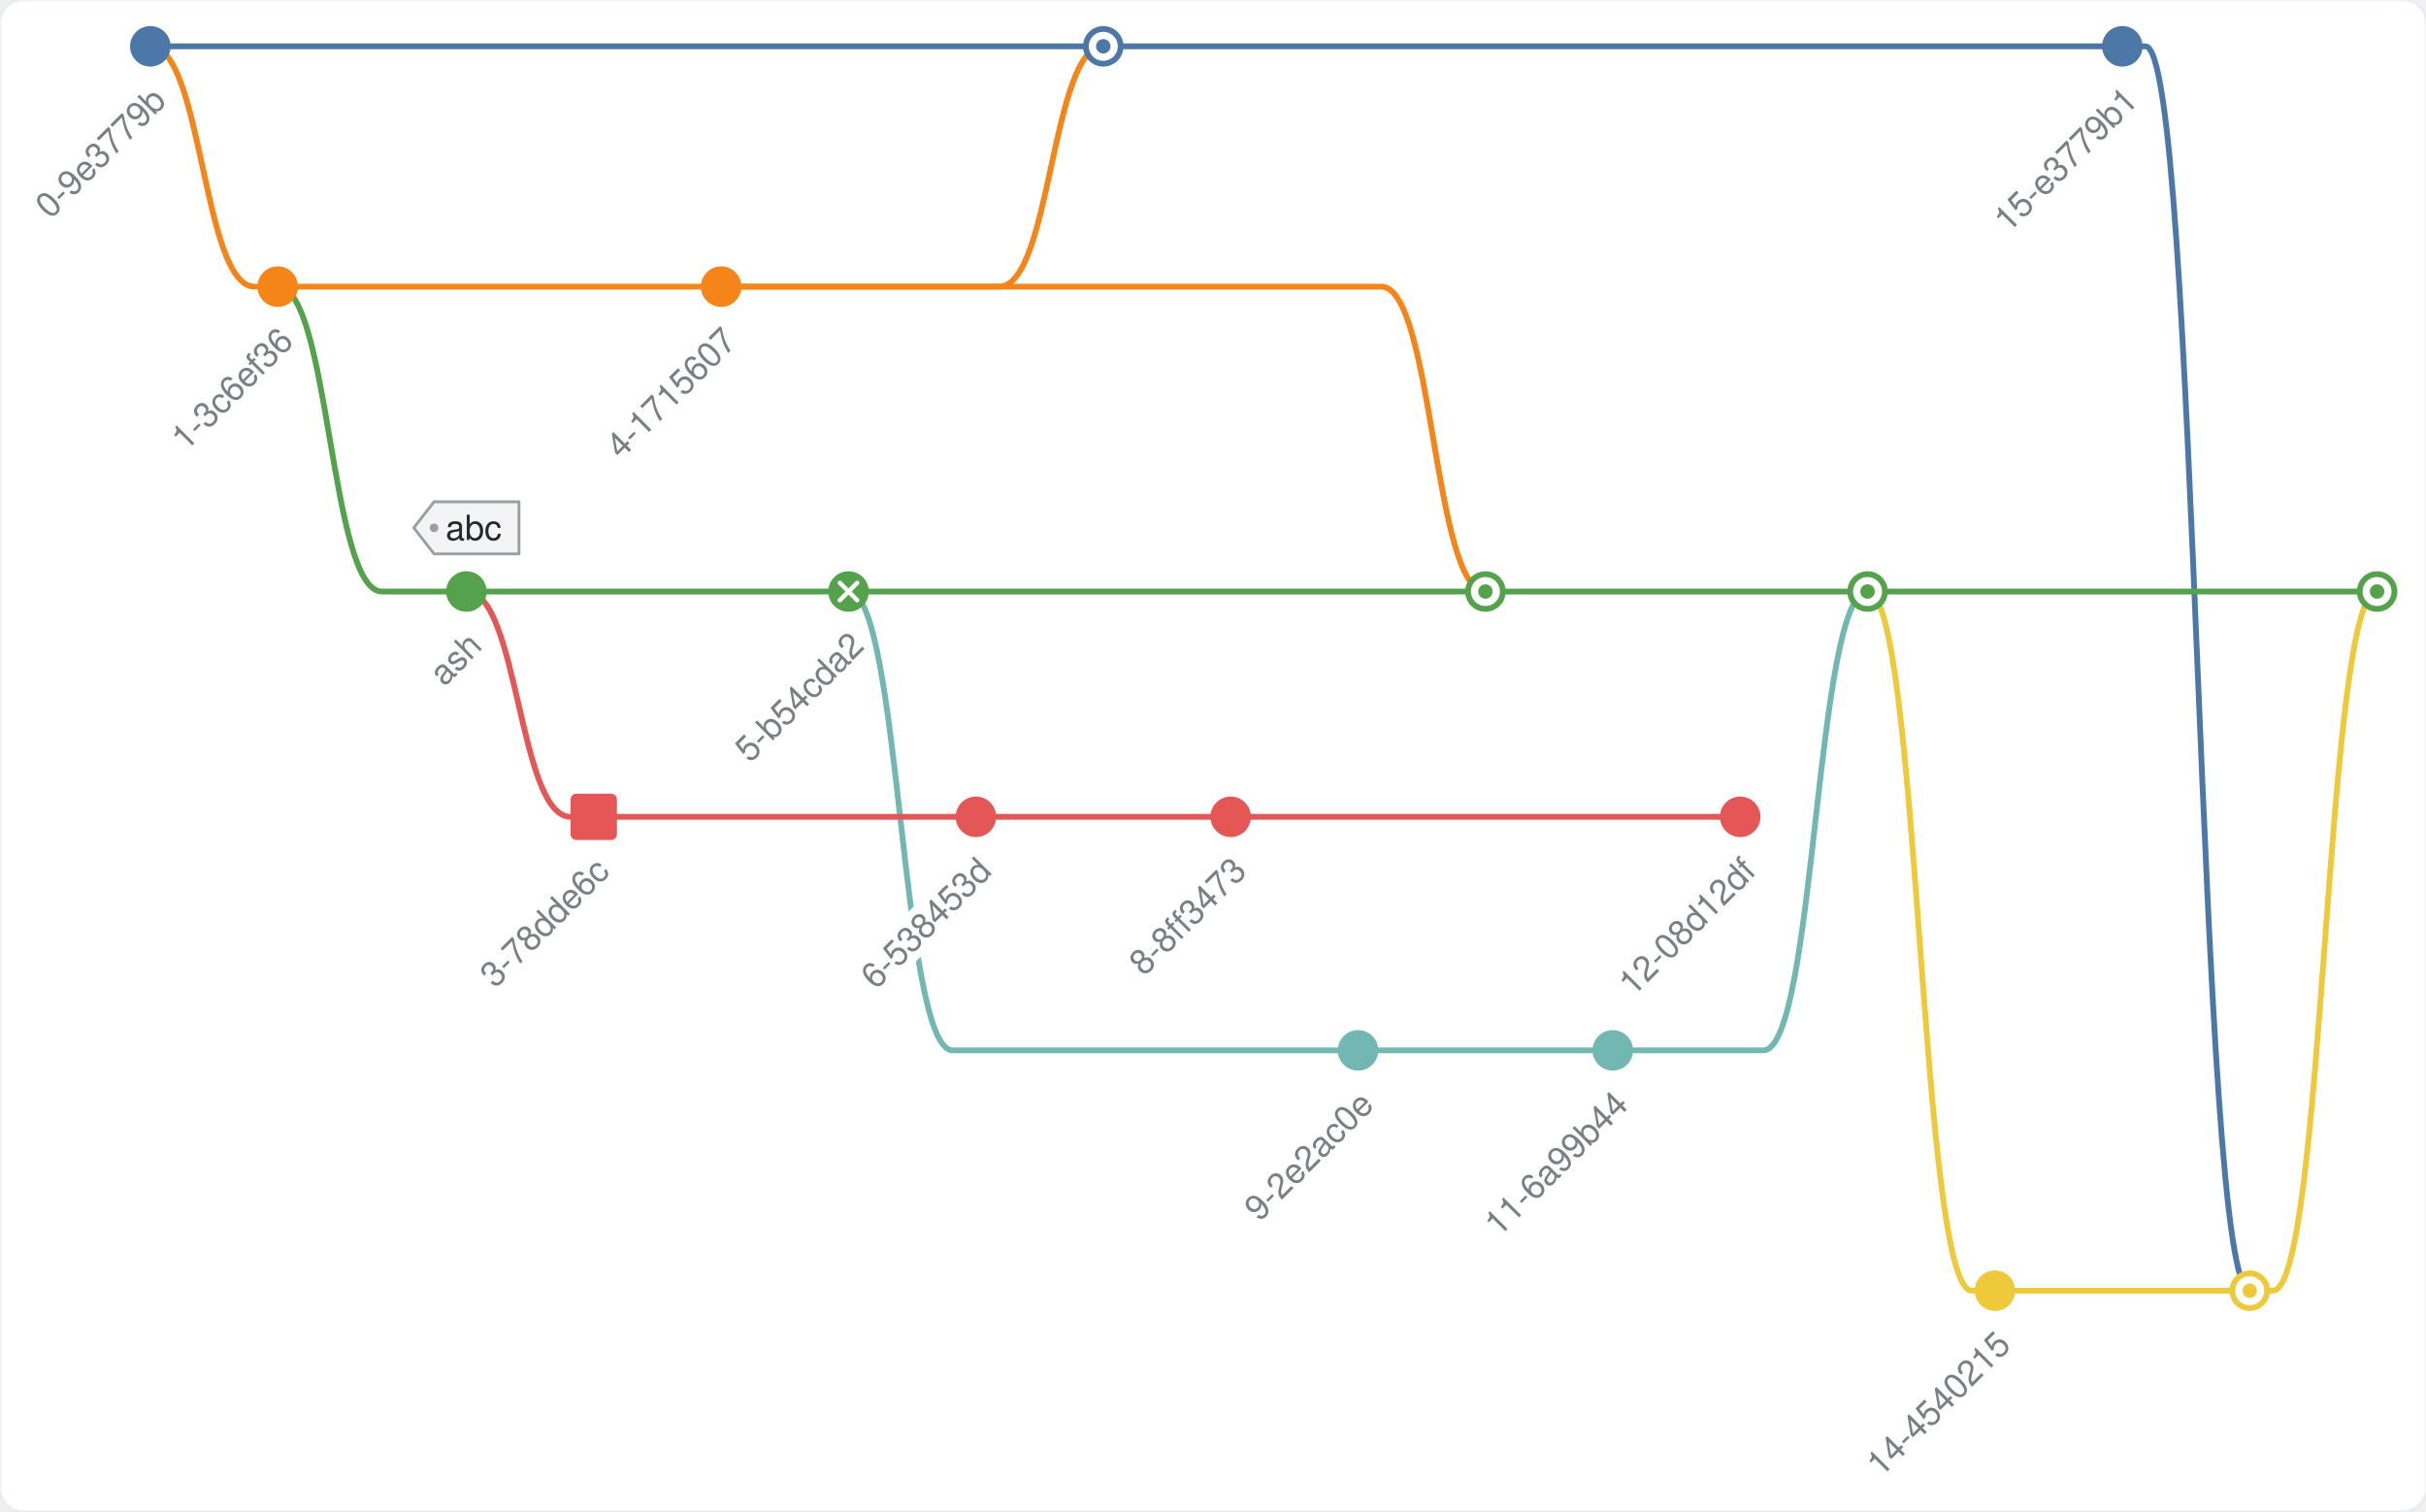
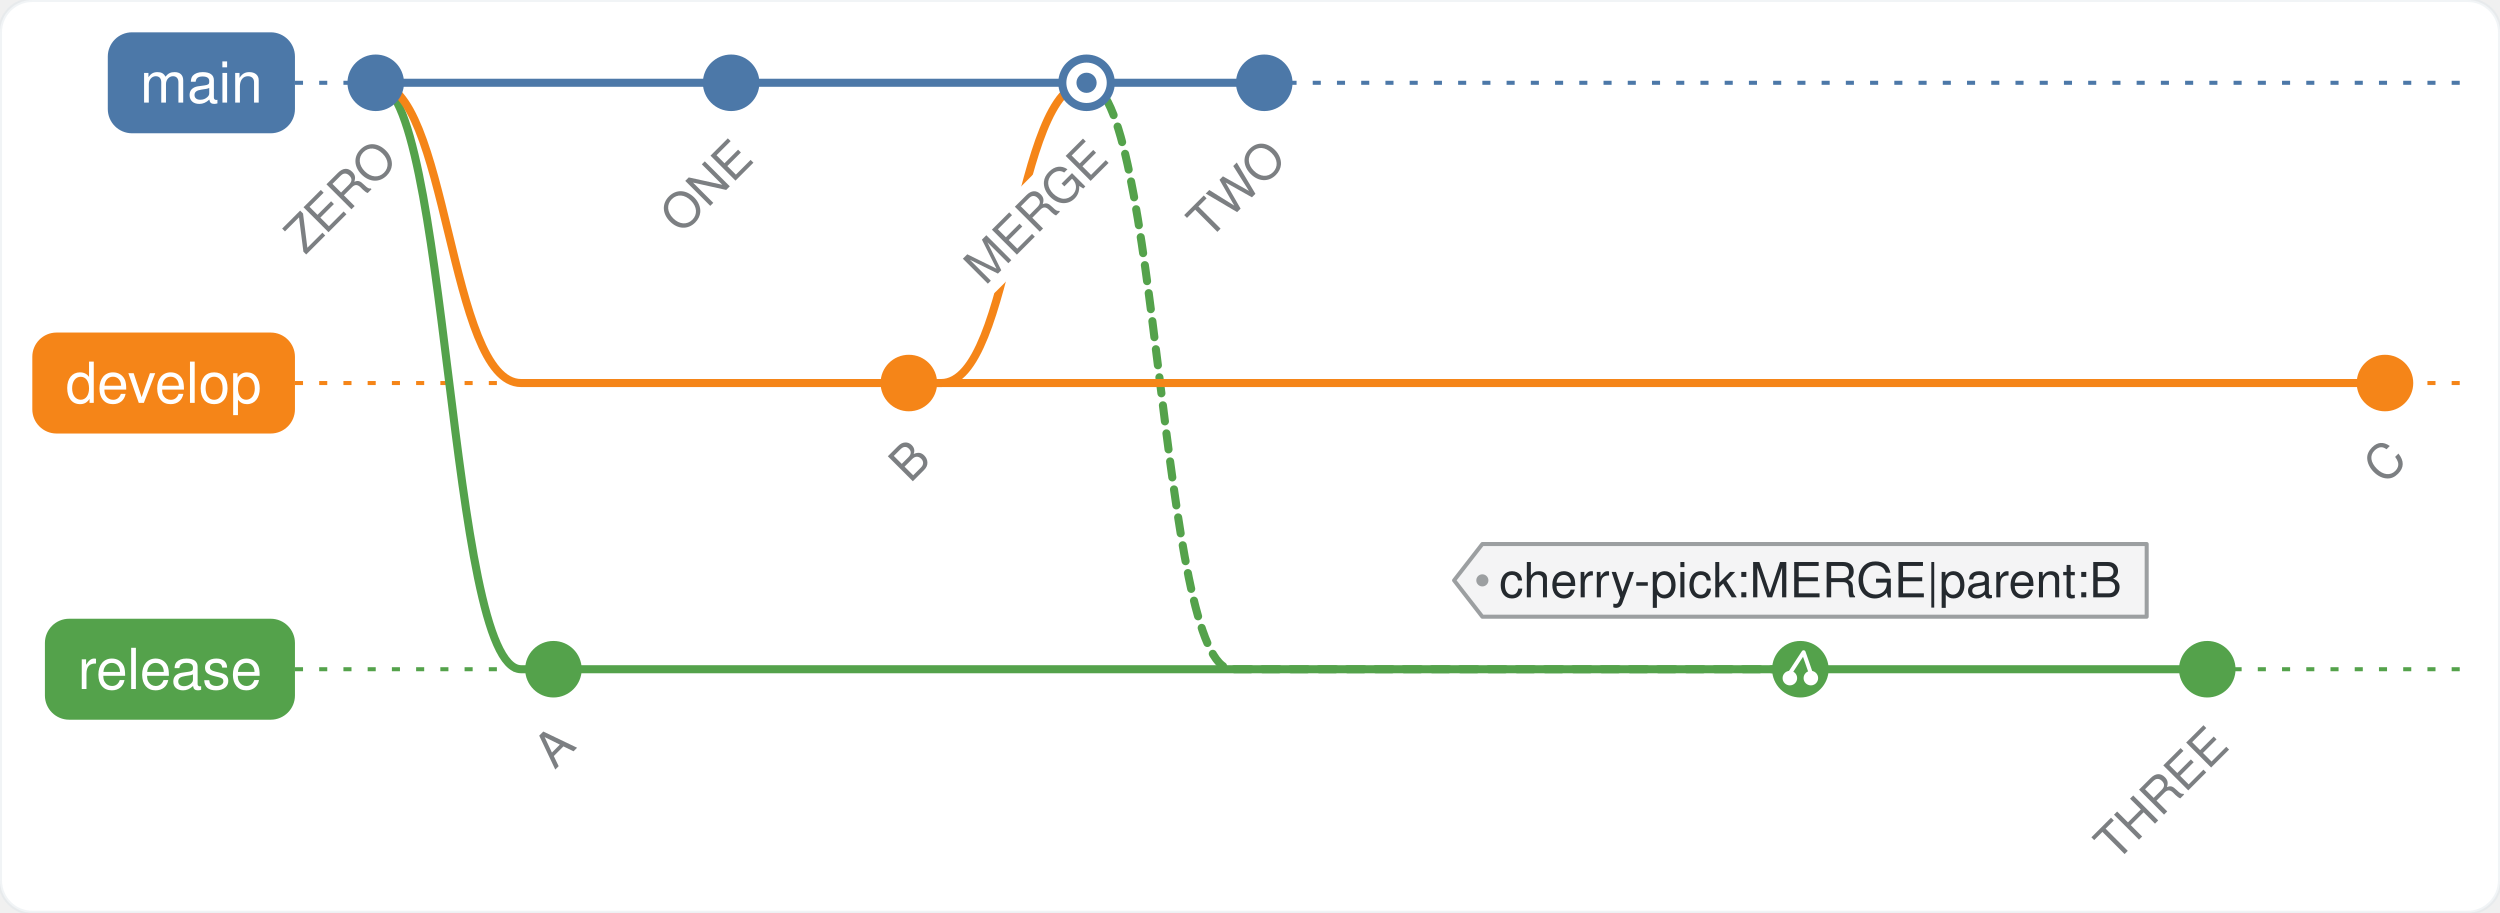
- <svg xmlns="http://www.w3.org/2000/svg" class="pele pele-gitGraph" viewBox="0 0 838 522" width="838" height="522" fill="#24292e" role="graphics-document document" aria-roledescription="gitGraph" font-family="-apple-system,BlinkMacSystemFont,Segoe UI,Helvetica,Arial,sans-serif" font-size="13">
-   <rect x="0" y="0" width="838" height="522" rx="8" fill="#ffffff" stroke="#d8dee4" stroke-width="1" stroke-opacity="0.35" />
-   <g transform="translate(51.93,16)">
+ <svg xmlns="http://www.w3.org/2000/svg" class="pele pele-gitGraph" viewBox="0 0 619 226" width="619" height="226" fill="#24292e" role="graphics-document document" aria-roledescription="gitGraph" font-family="-apple-system,BlinkMacSystemFont,Segoe UI,Helvetica,Arial,sans-serif" font-size="13">
+   <rect x="0" y="0" width="619" height="226" rx="8" fill="#ffffff" stroke="#d8dee4" stroke-width="1" stroke-opacity="0.35" />
+   <g transform="translate(93.03,20.5)">
+     <g class="pele-branches" fill="none" font-size="14">
+       <g class="pele-branch" data-id="main">
+         <path class="pele-lane" d="M-20,0L517.49,0" stroke="#4c78a8" stroke-dasharray="2 4" />
+         <rect x="-66.34" y="-12.5" width="46.34" height="25" fill="#4c78a8" rx="6" />
+         <text class="pele-label" fill="#ffffff" x="-43.17" y="4.9" text-anchor="middle">main</text>
+       </g>
+       <g class="pele-branch" data-id="develop">
+         <path class="pele-lane" d="M-20,74.34L517.49,74.34" stroke="#f58518" stroke-dasharray="2 4" />
+         <rect x="-85.03" y="61.84" width="65.03" height="25" fill="#f58518" rx="6" />
+         <text class="pele-label" fill="#ffffff" x="-52.51" y="79.24" text-anchor="middle">develop</text>
+       </g>
+       <g class="pele-branch" data-id="release">
+         <path class="pele-lane" d="M-20,145.2L517.49,145.2" stroke="#54a24b" stroke-dasharray="2 4" />
+         <rect x="-81.91" y="132.7" width="61.91" height="25" fill="#54a24b" rx="6" />
+         <text class="pele-label" fill="#ffffff" x="-50.95" y="150.1" text-anchor="middle">release</text>
+       </g>
+     </g>
    <g class="pele-edges" fill="none" stroke-width="2" stroke-linecap="round">
-       <path class="pele-edge" d="M0,0C18,0 18,83.01 36,83.01L44,83.01" stroke="#f58518" />
-       <path class="pele-edge" d="M44,83.01C62,83.01 62,188.31 80,188.31L109.17,188.31" stroke="#54a24b" />
-       <path class="pele-edge" d="M109.17,188.31C127.17,188.31 127.17,266.13 145.17,266.13L153.17,266.13" stroke="#e45756" />
-       <path class="pele-edge pele-edge-merge" d="M197.17,83.01L293.17,83.01C311.17,83.01 311.17,0 329.17,0" stroke="#f58518" />
-       <path class="pele-edge" d="M241.17,188.31C259.17,188.31 259.17,346.79 277.17,346.79L417.17,346.79" stroke="#72b7b2" />
-       <path class="pele-edge pele-edge-merge" d="M197.17,83.01L425.17,83.01C443.17,83.01 443.17,188.31 461.17,188.31" stroke="#f58518" />
-       <path class="pele-edge pele-edge-merge" d="M505.17,346.79L557.17,346.79C575.17,346.79 575.17,188.31 593.17,188.31" stroke="#72b7b2" />
-       <path class="pele-edge" d="M593.17,188.31C611.17,188.31 611.17,429.8 629.17,429.8L637.17,429.8" stroke="#eeca3b" />
-       <path class="pele-edge pele-edge-merge" d="M681.17,0L689.17,0C707.17,0 707.17,429.8 725.17,429.8" stroke="#4c78a8" />
-       <path class="pele-edge pele-edge-merge" d="M725.17,429.8L733.17,429.8C751.17,429.8 751.17,188.31 769.17,188.31" stroke="#eeca3b" />
-       <path class="pele-edge" d="M44,83.01L197.17,83.01" stroke="#f58518" />
-       <path class="pele-edge" d="M109.17,188.31L241.17,188.31" stroke="#54a24b" />
-       <path class="pele-edge" d="M153.17,266.13L285.17,266.13" stroke="#e45756" />
-       <path class="pele-edge" d="M0,0L329.17,0" stroke="#4c78a8" />
-       <path class="pele-edge" d="M285.17,266.13L373.17,266.13" stroke="#e45756" />
-       <path class="pele-edge" d="M241.17,188.31L461.17,188.31" stroke="#54a24b" />
-       <path class="pele-edge" d="M417.17,346.79L505.17,346.79" stroke="#72b7b2" />
-       <path class="pele-edge" d="M373.17,266.13L549.17,266.13" stroke="#e45756" />
-       <path class="pele-edge" d="M461.17,188.31L593.17,188.31" stroke="#54a24b" />
-       <path class="pele-edge" d="M329.17,0L681.17,0" stroke="#4c78a8" />
-       <path class="pele-edge" d="M637.17,429.8L725.17,429.8" stroke="#eeca3b" />
-       <path class="pele-edge" d="M593.17,188.31L769.17,188.31" stroke="#54a24b" />
+       <path class="pele-edge" d="M0,0C18,0 18,145.2 36,145.2L44,145.2" stroke="#54a24b" />
+       <path class="pele-edge" d="M0,0C18,0 18,74.34 36,74.34L132,74.34" stroke="#f58518" />
+       <path class="pele-edge pele-edge-merge" d="M132,74.34L140,74.34C158,74.34 158,0 176,0" stroke="#f58518" />
+       <path class="pele-edge pele-edge-cherry-pick" d="M176,0C194,0 194,145.2 212,145.2L352.74,145.2" stroke="#54a24b" stroke-dasharray="4 3" />
+       <path class="pele-edge" d="M0,0L88,0" stroke="#4c78a8" />
+       <path class="pele-edge" d="M88,0L176,0" stroke="#4c78a8" />
+       <path class="pele-edge" d="M176,0L220,0" stroke="#4c78a8" />
+       <path class="pele-edge" d="M44,145.2L352.74,145.2" stroke="#54a24b" />
+       <path class="pele-edge" d="M352.74,145.2L453.49,145.2" stroke="#54a24b" />
+       <path class="pele-edge" d="M132,74.34L497.49,74.34" stroke="#f58518" />
    </g>
    <g class="pele-commits" font-size="12" fill="#7c7f82">
-       <g class="pele-commit pele-commit-normal" data-id="0-9e3779b">
+       <g class="pele-commit pele-commit-normal" data-id="ZERO">
        <circle cx="0" cy="0" r="7" fill="#4c78a8" />
        <g class="pele-commit-label" transform="rotate(-45 3 16.36)">
-           <rect x="-56.37" y="9.36" width="61.37" height="14" rx="3" fill="#ffffff" />
-           <text x="-25.69" y="20.56" text-anchor="middle">0-9e3779b</text>
+           <rect x="-32.34" y="9.36" width="37.34" height="14" rx="3" fill="#ffffff" />
+           <text x="-13.67" y="20.56" text-anchor="middle">ZERO</text>
        </g>
      </g>
-       <g class="pele-commit pele-commit-normal" data-id="1-3c6ef36">
-         <circle cx="44" cy="83.01" r="7" fill="#f58518" />
-         <g class="pele-commit-label" transform="rotate(-45 47 99.38)">
-           <rect x="-8.36" y="92.38" width="57.36" height="14" rx="3" fill="#ffffff" />
-           <text x="20.32" y="103.58" text-anchor="middle">1-3c6ef36</text>
+       <g class="pele-commit pele-commit-normal" data-id="A">
+         <circle cx="44" cy="145.2" r="7" fill="#54a24b" />
+         <g class="pele-commit-label" transform="rotate(-45 47 161.56)">
+           <rect x="37" y="154.56" width="12" height="14" rx="3" fill="#ffffff" />
+           <text x="43" y="165.76" text-anchor="middle">A</text>
        </g>
      </g>
-       <g class="pele-commit pele-commit-normal" data-id="ash">
-         <circle cx="109.17" cy="188.31" r="7" fill="#54a24b" />
-         <g class="pele-commit-label" transform="rotate(-45 112.17 204.67)">
-           <rect x="90.83" y="197.67" width="23.34" height="14" rx="3" fill="#ffffff" />
-           <text x="102.5" y="208.87" text-anchor="middle">ash</text>
-         </g>
-         <g class="pele-tag">
-           <path d="M91,166.31L98,157.31H127.34V175.31H98Z" fill="#f4f4f5" stroke="#9c9fa1" stroke-linejoin="round" />
-           <circle cx="98" cy="166.31" r="1.5" fill="#9c9fa1" />
-           <text fill="#24292e" x="111.67" y="170.51" text-anchor="middle">abc</text>
+       <g class="pele-commit pele-commit-normal" data-id="ONE">
+         <circle cx="88" cy="0" r="7" fill="#4c78a8" />
+         <g class="pele-commit-label" transform="rotate(-45 91 16.36)">
+           <rect x="63" y="9.36" width="30" height="14" rx="3" fill="#ffffff" />
+           <text x="78" y="20.56" text-anchor="middle">ONE</text>
        </g>
      </g>
-       <g class="pele-commit pele-commit-highlight" data-id="3-78dde6c">
-         <rect x="145.17" y="258.13" width="16" height="16" rx="2" fill="#e45756" />
-         <g class="pele-commit-label" transform="rotate(-45 156.17 282.49)">
-           <rect x="97.47" y="275.49" width="60.7" height="14" rx="3" fill="#ffffff" />
-           <text x="127.82" y="286.69" text-anchor="middle">3-78dde6c</text>
+       <g class="pele-commit pele-commit-normal" data-id="B">
+         <circle cx="132" cy="74.34" r="7" fill="#f58518" />
+         <g class="pele-commit-label" transform="rotate(-45 135 90.71)">
+           <rect x="125" y="83.71" width="12" height="14" rx="3" fill="#ffffff" />
+           <text x="131" y="94.91" text-anchor="middle">B</text>
        </g>
      </g>
-       <g class="pele-commit pele-commit-normal" data-id="4-1715607">
-         <circle cx="197.17" cy="83.01" r="7" fill="#f58518" />
-         <g class="pele-commit-label" transform="rotate(-45 200.17 99.38)">
-           <rect x="140.8" y="92.38" width="61.37" height="14" rx="3" fill="#ffffff" />
-           <text x="171.49" y="103.58" text-anchor="middle">4-1715607</text>
+       <g class="pele-commit pele-commit-merge" data-id="MERGE">
+         <circle cx="176" cy="0" r="6" fill="#ffffff" stroke="#4c78a8" stroke-width="2" />
+         <circle cx="176" cy="0" r="2.5" fill="#4c78a8" />
+         <g class="pele-commit-label" transform="rotate(-45 179 16.36)">
+           <rect x="133" y="9.36" width="48" height="14" rx="3" fill="#ffffff" />
+           <text x="157" y="20.56" text-anchor="middle">MERGE</text>
        </g>
      </g>
-       <g class="pele-commit pele-commit-reverse" data-id="5-b54cda2">
-         <circle cx="241.17" cy="188.31" r="7" fill="#54a24b" />
-         <path d="M238.17,185.31l6,6M238.17,191.31l6,-6" fill="none" stroke="#ffffff" stroke-width="1.5" stroke-linecap="round" />
-         <g class="pele-commit-label" transform="rotate(-45 244.17 204.67)">
-           <rect x="185.47" y="197.67" width="60.7" height="14" rx="3" fill="#ffffff" />
-           <text x="215.82" y="208.87" text-anchor="middle">5-b54cda2</text>
+       <g class="pele-commit pele-commit-normal" data-id="TWO">
+         <circle cx="220" cy="0" r="7" fill="#4c78a8" />
+         <g class="pele-commit-label" transform="rotate(-45 223 16.36)">
+           <rect x="193" y="9.36" width="32" height="14" rx="3" fill="#ffffff" />
+           <text x="209" y="20.56" text-anchor="middle">TWO</text>
        </g>
      </g>
-       <g class="pele-commit pele-commit-normal" data-id="6-538453d">
-         <circle cx="285.17" cy="266.13" r="7" fill="#e45756" />
-         <g class="pele-commit-label" transform="rotate(-45 288.17 282.49)">
-           <rect x="228.8" y="275.49" width="61.37" height="14" rx="3" fill="#ffffff" />
-           <text x="259.49" y="286.69" text-anchor="middle">6-538453d</text>
+       <g class="pele-commit pele-commit-cherry-pick" data-id="6-538453d">
+         <circle cx="352.74" cy="145.2" r="7" fill="#54a24b" />
+         <path d="M350.14,146.2L353.54,141L355.34,146.2" fill="none" stroke="#ffffff" stroke-linejoin="round" />
+         <circle cx="350.14" cy="147.4" r="1.8" fill="#ffffff" />
+         <circle cx="355.34" cy="147.4" r="1.8" fill="#ffffff" />
+         <g class="pele-tag">
+           <path d="M267,123.2L274,114.2H438.49V132.2H274Z" fill="#f4f4f5" stroke="#9c9fa1" stroke-linejoin="round" />
+           <circle cx="274" cy="123.2" r="1.5" fill="#9c9fa1" />
+           <text fill="#24292e" x="355.24" y="127.4" text-anchor="middle">cherry-pick:MERGE|parent:B</text>
        </g>
      </g>
-       <g class="pele-commit pele-commit-merge" data-id="7-f1bbcd8">
-         <circle cx="329.17" cy="0" r="6" fill="#ffffff" stroke="#4c78a8" stroke-width="2" />
-         <circle cx="329.17" cy="0" r="2.5" fill="#4c78a8" />
-       </g>
-       <g class="pele-commit pele-commit-normal" data-id="8-8ff3473">
-         <circle cx="373.17" cy="266.13" r="7" fill="#e45756" />
-         <g class="pele-commit-label" transform="rotate(-45 376.17 282.49)">
-           <rect x="323.47" y="275.49" width="54.7" height="14" rx="3" fill="#ffffff" />
-           <text x="350.82" y="286.69" text-anchor="middle">8-8ff3473</text>
+       <g class="pele-commit pele-commit-normal" data-id="THREE">
+         <circle cx="453.49" cy="145.2" r="7" fill="#54a24b" />
+         <g class="pele-commit-label" transform="rotate(-45 456.49 161.56)">
+           <rect x="413.82" y="154.56" width="44.67" height="14" rx="3" fill="#ffffff" />
+           <text x="436.15" y="165.76" text-anchor="middle">THREE</text>
        </g>
      </g>
-       <g class="pele-commit pele-commit-normal" data-id="9-2e2ac0e">
-         <circle cx="417.17" cy="346.79" r="7" fill="#72b7b2" />
-         <g class="pele-commit-label" transform="rotate(-45 420.17 363.15)">
-           <rect x="361.47" y="356.15" width="60.7" height="14" rx="3" fill="#ffffff" />
-           <text x="391.82" y="367.35" text-anchor="middle">9-2e2ac0e</text>
+       <g class="pele-commit pele-commit-normal" data-id="C">
+         <circle cx="497.49" cy="74.34" r="7" fill="#f58518" />
+         <g class="pele-commit-label" transform="rotate(-45 500.49 90.71)">
+           <rect x="489.82" y="83.71" width="12.66" height="14" rx="3" fill="#ffffff" />
+           <text x="496.16" y="94.91" text-anchor="middle">C</text>
        </g>
-       </g>
-       <g class="pele-commit pele-commit-merge" data-id="10-cc623a9">
-         <circle cx="461.17" cy="188.31" r="6" fill="#ffffff" stroke="#54a24b" stroke-width="2" />
-         <circle cx="461.17" cy="188.31" r="2.5" fill="#54a24b" />
-       </g>
-       <g class="pele-commit pele-commit-normal" data-id="11-6a99b44">
-         <circle cx="505.17" cy="346.79" r="7" fill="#72b7b2" />
-         <g class="pele-commit-label" transform="rotate(-45 508.17 363.15)">
-           <rect x="442.13" y="356.15" width="68.04" height="14" rx="3" fill="#ffffff" />
-           <text x="476.15" y="367.35" text-anchor="middle">11-6a99b44</text>
-         </g>
-       </g>
-       <g class="pele-commit pele-commit-normal" data-id="12-08d12df">
-         <circle cx="549.17" cy="266.13" r="7" fill="#e45756" />
-         <g class="pele-commit-label" transform="rotate(-45 552.17 282.49)">
-           <rect x="489.46" y="275.49" width="64.71" height="14" rx="3" fill="#ffffff" />
-           <text x="521.82" y="286.69" text-anchor="middle">12-08d12df</text>
-         </g>
-       </g>
-       <g class="pele-commit pele-commit-merge" data-id="13-a708a7a">
-         <circle cx="593.17" cy="188.31" r="6" fill="#ffffff" stroke="#54a24b" stroke-width="2" />
-         <circle cx="593.17" cy="188.31" r="2.5" fill="#54a24b" />
-       </g>
-       <g class="pele-commit pele-commit-normal" data-id="14-4540215">
-         <circle cx="637.17" cy="429.8" r="7" fill="#eeca3b" />
-         <g class="pele-commit-label" transform="rotate(-45 640.17 446.16)">
-           <rect x="574.13" y="439.16" width="68.04" height="14" rx="3" fill="#ffffff" />
-           <text x="608.15" y="450.36" text-anchor="middle">14-4540215</text>
-         </g>
-       </g>
-       <g class="pele-commit pele-commit-normal" data-id="15-e3779b1">
-         <circle cx="681.17" cy="0" r="7" fill="#4c78a8" />
-         <g class="pele-commit-label" transform="rotate(-45 684.17 16.36)">
-           <rect x="618.13" y="9.36" width="68.04" height="14" rx="3" fill="#ffffff" />
-           <text x="652.15" y="20.56" text-anchor="middle">15-e3779b1</text>
-         </g>
-       </g>
-       <g class="pele-commit pele-commit-merge" data-id="16-81af14c">
-         <circle cx="725.17" cy="429.8" r="6" fill="#ffffff" stroke="#eeca3b" stroke-width="2" />
-         <circle cx="725.17" cy="429.8" r="2.5" fill="#eeca3b" />
-       </g>
-       <g class="pele-commit pele-commit-merge" data-id="17-1fe68e7">
-         <circle cx="769.17" cy="188.31" r="6" fill="#ffffff" stroke="#54a24b" stroke-width="2" />
-         <circle cx="769.17" cy="188.31" r="2.5" fill="#54a24b" />
      </g>
    </g>
  </g>
</svg>
